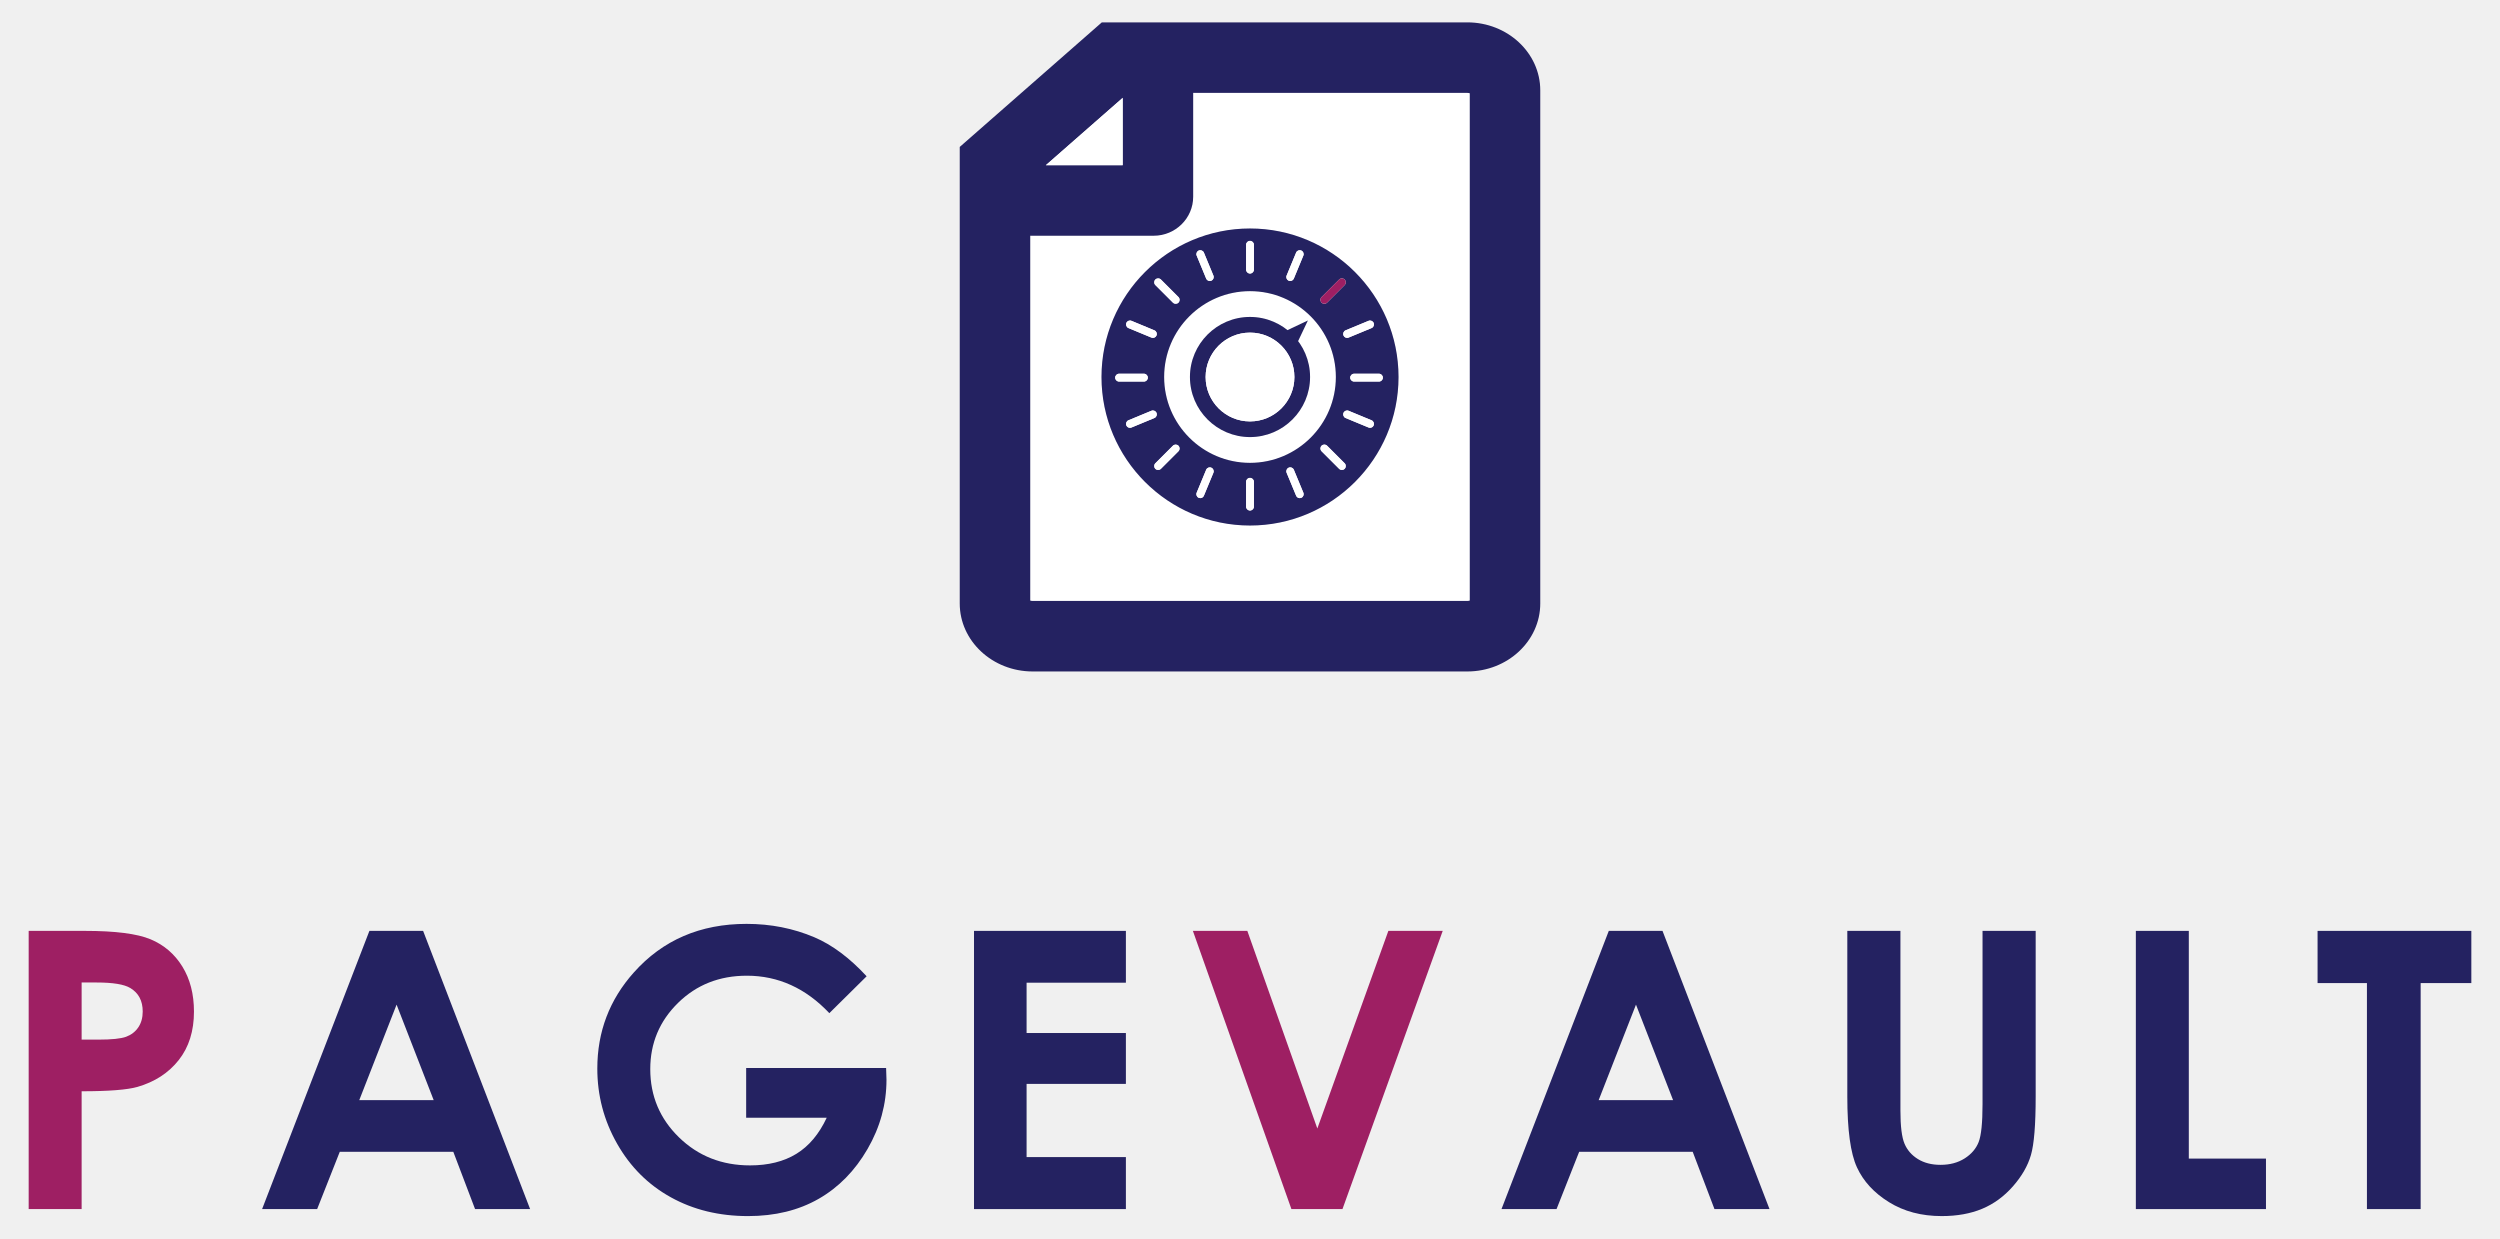
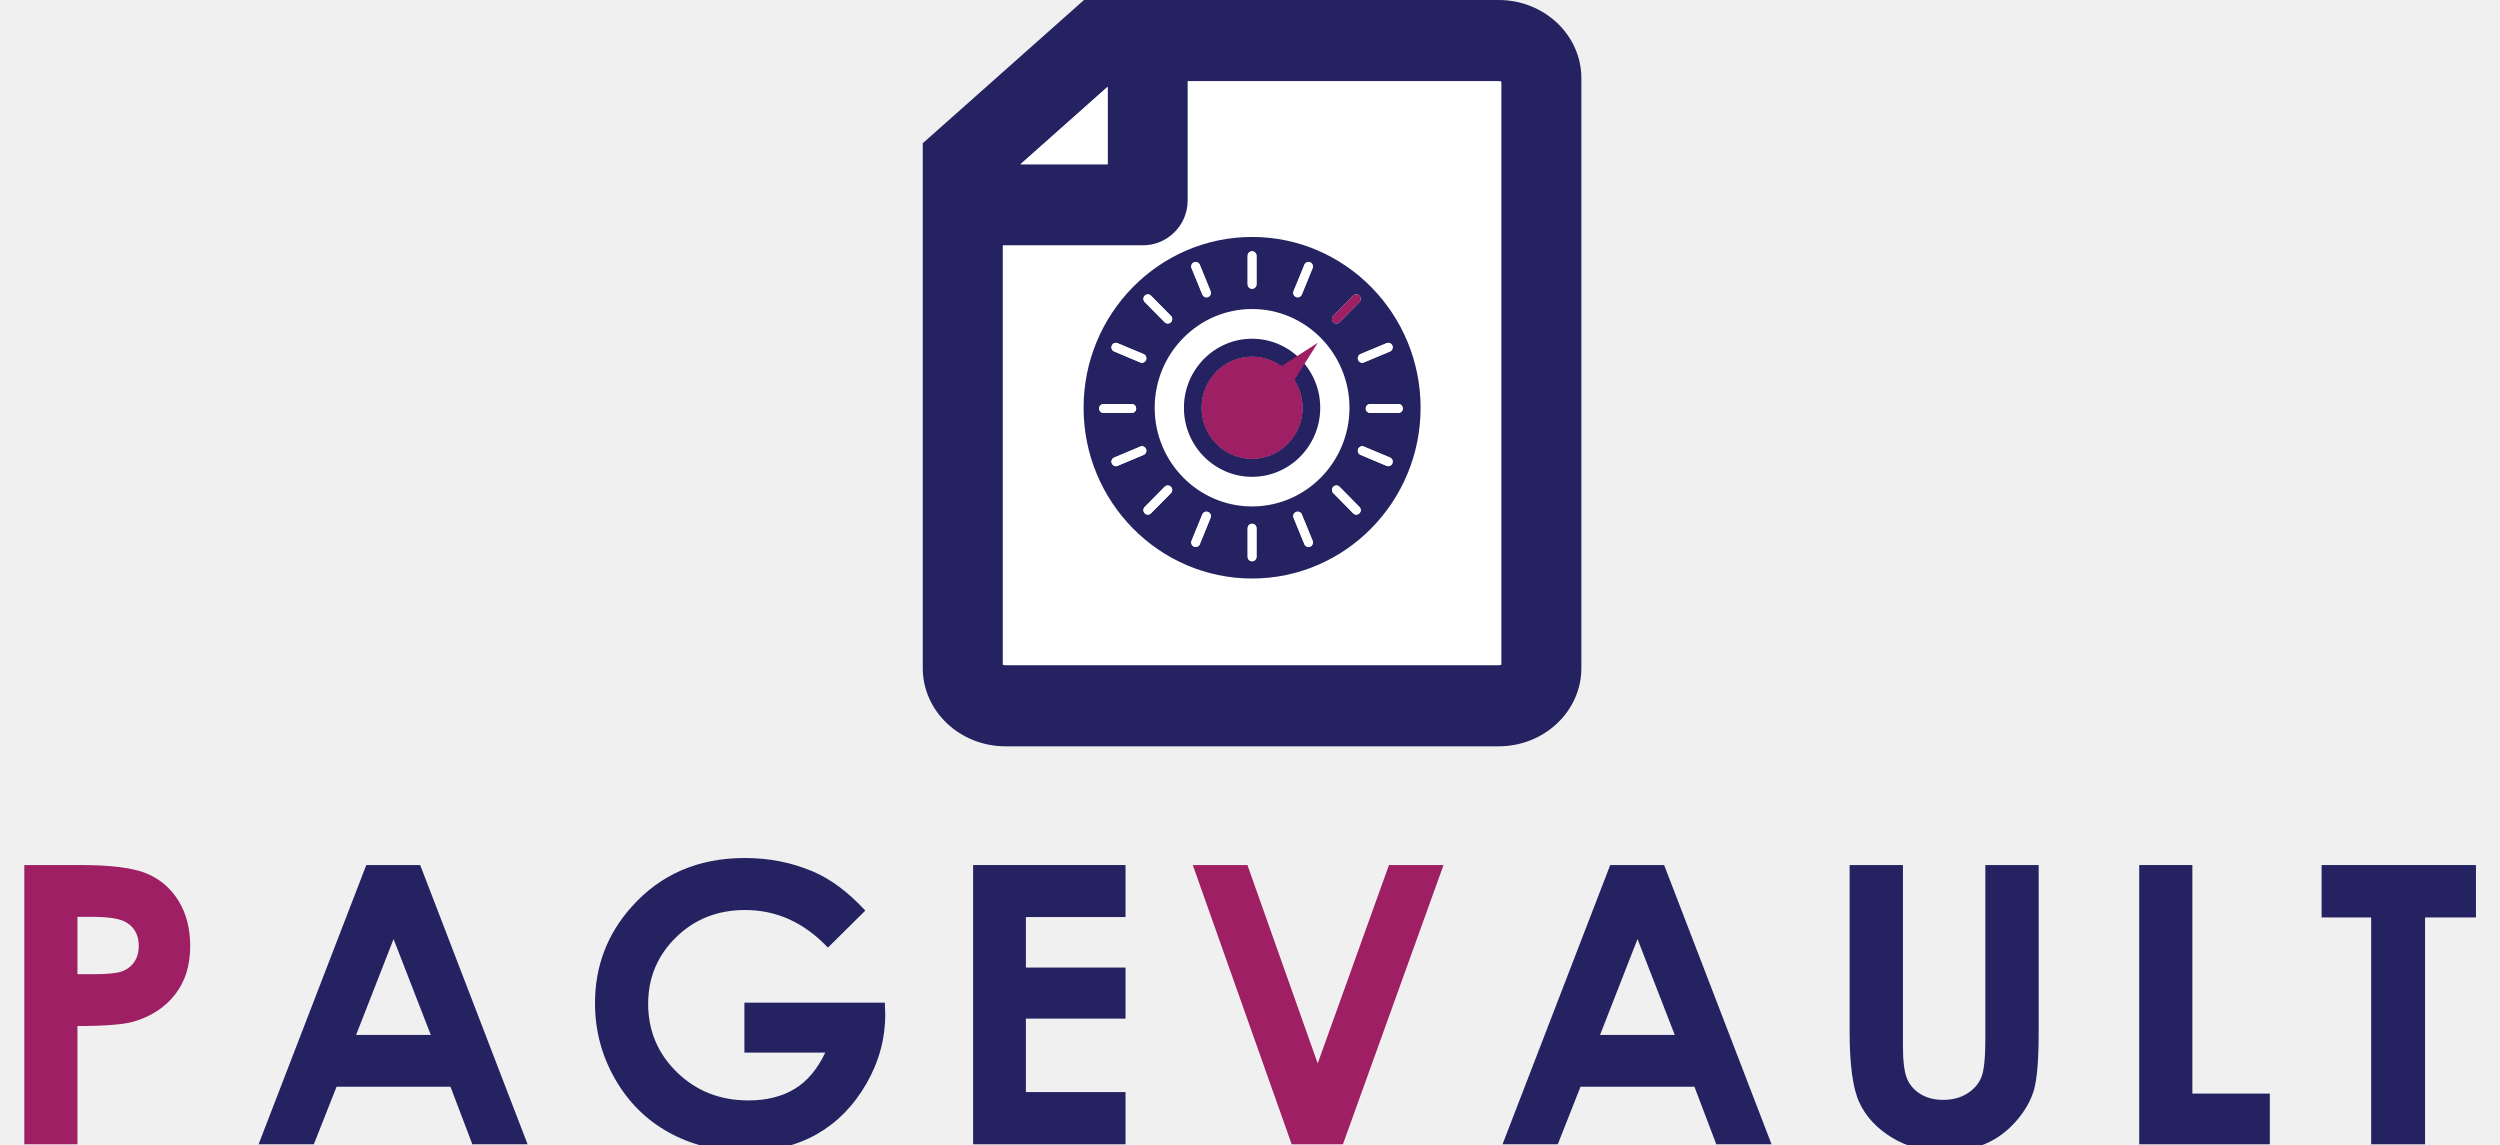
- <svg xmlns="http://www.w3.org/2000/svg" version="1.1" id="Layer_1" x="0px" y="0px" width="225.904px" height="111.888px" viewBox="0 0 225.904 111.888" enable-background="new 0 0 225.904 111.888" xml:space="preserve">
+ <svg xmlns="http://www.w3.org/2000/svg" version="1.1" id="Layer_1" x="0px" y="0px" width="225.077px" height="103.02px" viewBox="0 0 225.077 103.02" enable-background="new 0 0 225.077 103.02" xml:space="preserve">
  <g>
-     <path fill="#9E1F63" d="M2.591,84.116h5.076c2.745,0,4.726,0.253,5.938,0.76c1.214,0.508,2.171,1.328,2.871,2.461   c0.701,1.134,1.051,2.493,1.051,4.076c0,1.755-0.459,3.213-1.375,4.375c-0.918,1.162-2.162,1.972-3.734,2.427   c-0.923,0.263-2.604,0.394-5.042,0.394v10.646H2.591V84.116z M7.376,93.942h1.521c1.196,0,2.027-0.086,2.495-0.257   c0.467-0.172,0.834-0.454,1.103-0.849c0.267-0.395,0.401-0.872,0.401-1.432c0-0.973-0.376-1.681-1.128-2.127   c-0.547-0.331-1.562-0.497-3.042-0.497H7.376V93.942z" />
-     <path fill="#242261" d="M33.38,84.116h4.853l9.669,25.139h-4.974l-1.967-5.178H30.703l-2.045,5.178h-4.974L33.38,84.116z    M35.836,90.78l-3.373,8.631h6.726L35.836,90.78z" />
-     <path fill="#242261" d="M78.31,88.218l-3.37,3.332c-2.132-2.256-4.618-3.384-7.457-3.384c-2.476,0-4.548,0.82-6.218,2.461   c-1.671,1.641-2.506,3.635-2.506,5.981c0,2.427,0.866,4.483,2.6,6.17c1.734,1.686,3.873,2.529,6.416,2.529   c1.653,0,3.048-0.348,4.183-1.043c1.136-0.694,2.051-1.783,2.746-3.264h-7.28v-4.495h12.646l0.034,1.06   c0,2.199-0.569,4.284-1.709,6.255c-1.14,1.972-2.614,3.476-4.426,4.512s-3.937,1.556-6.375,1.556c-2.609,0-4.937-0.567-6.98-1.701   c-2.046-1.133-3.664-2.748-4.854-4.845c-1.191-2.096-1.786-4.358-1.786-6.784c0-3.327,1.099-6.221,3.298-8.682   c2.609-2.929,6.004-4.393,10.186-4.393c2.188,0,4.232,0.404,6.136,1.213C75.199,85.38,76.771,86.554,78.31,88.218z" />
-     <path fill="#242261" d="M88.013,84.116h13.724v4.682h-8.973v4.547h8.973v4.597h-8.973v6.614h8.973v4.699H88.013V84.116z" />
-     <path fill="#9E1F63" d="M107.791,84.116h4.92l6.325,17.858l6.418-17.858h4.912l-9.058,25.139h-4.614L107.791,84.116z" />
-     <path fill="#242261" d="M145.373,84.116h4.854l9.669,25.139h-4.974l-1.967-5.178h-10.258l-2.045,5.178h-4.974L145.373,84.116z    M147.83,90.78l-3.373,8.631h6.726L147.83,90.78z" />
-     <path fill="#242261" d="M166.924,84.116h4.802v16.256c0,1.4,0.123,2.391,0.368,2.972c0.244,0.58,0.649,1.044,1.213,1.392   c0.564,0.347,1.245,0.521,2.042,0.521c0.844,0,1.569-0.193,2.18-0.58c0.609-0.388,1.03-0.88,1.265-1.478   c0.233-0.598,0.351-1.738,0.351-3.424V84.116h4.802v14.987c0,2.529-0.143,4.284-0.427,5.264c-0.285,0.98-0.829,1.926-1.633,2.837   c-0.803,0.912-1.729,1.587-2.777,2.025c-1.048,0.438-2.267,0.658-3.656,0.658c-1.823,0-3.41-0.419-4.76-1.257   c-1.351-0.837-2.316-1.885-2.896-3.145c-0.582-1.259-0.872-3.386-0.872-6.383V84.116z" />
-     <path fill="#242261" d="M192.999,84.116h4.785v20.576h6.973v4.563h-11.758V84.116z" />
-     <path fill="#242261" d="M209.419,84.116h13.895v4.717h-4.58v20.422h-4.854V88.833h-4.461V84.116z" />
+     <path fill="#9E1F63" d="M2.188,77.881h5.076c2.746,0,4.726,0.253,5.938,0.76c1.214,0.508,2.171,1.328,2.871,2.461   c0.701,1.134,1.051,2.493,1.051,4.076c0,1.755-0.459,3.213-1.375,4.375c-0.917,1.162-2.162,1.972-3.734,2.427   c-0.923,0.263-2.604,0.394-5.042,0.394v10.646H2.188V77.881z M6.973,87.707h1.521c1.196,0,2.028-0.086,2.495-0.257   c0.467-0.172,0.834-0.454,1.103-0.849c0.267-0.395,0.401-0.872,0.401-1.432c0-0.973-0.376-1.681-1.128-2.127   c-0.547-0.331-1.561-0.497-3.042-0.497h-1.35V87.707z" />
+     <path fill="#242261" d="M32.977,77.881h4.853l9.669,25.139h-4.974l-1.967-5.178H30.3l-2.045,5.178h-4.974L32.977,77.881z    M35.433,84.545l-3.373,8.631h6.726L35.433,84.545z" />
+     <path fill="#242261" d="M77.906,81.982l-3.37,3.332c-2.132-2.256-4.618-3.384-7.458-3.384c-2.475,0-4.547,0.82-6.218,2.461   s-2.506,3.635-2.506,5.981c0,2.427,0.867,4.483,2.6,6.17c1.734,1.686,3.873,2.529,6.416,2.529c1.653,0,3.048-0.348,4.183-1.043   c1.135-0.694,2.05-1.783,2.746-3.264h-7.28v-4.495h12.646l0.034,1.06c0,2.199-0.57,4.284-1.709,6.255   c-1.14,1.972-2.615,3.476-4.426,4.512s-3.937,1.556-6.375,1.556c-2.609,0-4.937-0.567-6.981-1.701   c-2.045-1.133-3.664-2.748-4.854-4.845c-1.191-2.096-1.786-4.358-1.786-6.784c0-3.327,1.099-6.221,3.298-8.682   c2.609-2.929,6.004-4.393,10.186-4.393c2.188,0,4.232,0.404,6.135,1.213C74.796,79.145,76.368,80.318,77.906,81.982z" />
+     <path fill="#242261" d="M87.61,77.881h13.723v4.682h-8.972v4.547h8.972v4.597h-8.972v6.614h8.972v4.699H87.61V77.881z" />
+     <path fill="#9E1F63" d="M107.388,77.881h4.919l6.326,17.858l6.417-17.858h4.912l-9.057,25.139h-4.614L107.388,77.881z" />
+     <path fill="#242261" d="M144.97,77.881h4.854l9.669,25.139h-4.974l-1.967-5.178h-10.258l-2.045,5.178h-4.974L144.97,77.881z    M147.427,84.545l-3.373,8.631h6.726L147.427,84.545z" />
+     <path fill="#242261" d="M166.521,77.881h4.802v16.256c0,1.4,0.123,2.391,0.368,2.972c0.244,0.58,0.649,1.044,1.213,1.392   c0.564,0.347,1.245,0.521,2.042,0.521c0.844,0,1.569-0.193,2.18-0.58c0.609-0.388,1.03-0.88,1.265-1.478   c0.233-0.598,0.351-1.738,0.351-3.424V77.881h4.802v14.987c0,2.529-0.143,4.284-0.427,5.264c-0.285,0.98-0.829,1.926-1.633,2.837   c-0.803,0.912-1.729,1.587-2.777,2.025c-1.048,0.438-2.267,0.658-3.656,0.658c-1.823,0-3.41-0.419-4.76-1.257   c-1.351-0.837-2.316-1.885-2.896-3.145c-0.582-1.259-0.872-3.386-0.872-6.383V77.881z" />
+     <path fill="#242261" d="M192.596,77.881h4.785v20.576h6.973v4.563h-11.758V77.881z" />
+     <path fill="#242261" d="M209.016,77.881h13.895v4.717h-4.58v20.422h-4.854V82.598h-4.461V77.881z" />
  </g>
  <g>
    <g>
-       <path fill="#FFFFFF" d="M107.818,8.394v9.387c0,1.941-1.599,3.52-3.565,3.52H93.094v32.968c0.055,0.02,0.13,0.035,0.224,0.035    h39.27c0.094,0,0.17-0.016,0.225-0.035V8.428c-0.055-0.018-0.131-0.034-0.225-0.034H107.818z M112.952,47.489    c-7.4,0-13.42-6.021-13.42-13.421c0-7.401,6.021-13.421,13.42-13.421c7.401,0,13.422,6.02,13.422,13.421    C126.374,41.468,120.353,47.489,112.952,47.489z" />
-       <path fill="#242261" d="M132.587,2.021h-28.294v0.002c-0.014,0-0.027-0.002-0.04-0.002h-4.69l-12.84,11.256v4.487v0.016v36.751    c0,3.388,2.958,6.144,6.594,6.144h39.27c3.637,0,6.594-2.756,6.594-6.144V8.165C139.181,4.777,136.224,2.021,132.587,2.021z     M132.812,54.268c-0.055,0.02-0.131,0.035-0.225,0.035h-39.27c-0.093,0-0.169-0.016-0.224-0.035V21.3h11.159    c1.966,0,3.565-1.579,3.565-3.52V8.394h24.769c0.094,0,0.17,0.016,0.225,0.034V54.268z M94.504,14.929l6.943-6.086v6.086H94.504z" />
-       <polygon fill="#FFFFFF" points="94.504,14.929 101.447,14.929 101.447,8.843   " />
-       <path fill="#FFFFFF" d="M112.952,26.309c-4.277,0-7.758,3.481-7.758,7.758c0,4.277,3.481,7.757,7.758,7.757    c4.278,0,7.758-3.48,7.758-7.757C120.71,29.79,117.23,26.309,112.952,26.309z M112.952,39.495c-2.993,0-5.427-2.436-5.427-5.428    c0-2.993,2.434-5.428,5.427-5.428s5.428,2.435,5.428,5.428C118.38,37.059,115.945,39.495,112.952,39.495z" />
-       <path fill="#242261" d="M112.952,20.646c-7.4,0-13.42,6.02-13.42,13.421c0,7.401,6.021,13.421,13.42,13.421    c7.401,0,13.422-6.021,13.422-13.421C126.374,26.666,120.353,20.646,112.952,20.646z M121.504,25.259    c0.138,0.138,0.138,0.363,0,0.501l-1.585,1.585c-0.068,0.069-0.159,0.103-0.25,0.103c-0.091,0-0.181-0.033-0.25-0.103    c-0.138-0.138-0.138-0.363,0-0.501l1.585-1.584C121.141,25.121,121.367,25.121,121.504,25.259z M120.71,34.067    c0,4.277-3.48,7.757-7.758,7.757c-4.277,0-7.758-3.48-7.758-7.757c0-4.277,3.481-7.758,7.758-7.758    C117.23,26.309,120.71,29.79,120.71,34.067z M117.581,22.637c0.181,0.075,0.267,0.283,0.191,0.462l-0.858,2.072    c-0.056,0.136-0.188,0.219-0.328,0.219c-0.043,0-0.09-0.009-0.134-0.027c-0.18-0.074-0.267-0.282-0.191-0.464l0.858-2.07    C117.193,22.648,117.399,22.563,117.581,22.637z M112.952,21.767c0.195,0,0.355,0.158,0.355,0.354v2.242    c0,0.195-0.16,0.355-0.355,0.355s-0.354-0.16-0.354-0.355V22.12C112.599,21.925,112.757,21.767,112.952,21.767z M108.325,22.637    c0.181-0.074,0.388,0.011,0.462,0.191l0.857,2.072c0.076,0.18-0.01,0.388-0.191,0.462c-0.043,0.018-0.09,0.027-0.134,0.027    c-0.14,0-0.272-0.082-0.329-0.219l-0.857-2.072C108.059,22.919,108.145,22.712,108.325,22.637z M104.401,25.258    c0.138-0.137,0.363-0.137,0.501,0l1.585,1.585c0.138,0.139,0.138,0.363,0,0.501c-0.069,0.069-0.16,0.103-0.251,0.103    c-0.09,0-0.18-0.033-0.249-0.103l-1.586-1.585C104.263,25.622,104.263,25.396,104.401,25.258z M101.78,29.183    c0.074-0.18,0.281-0.267,0.462-0.192l2.071,0.859c0.179,0.074,0.267,0.282,0.191,0.462c-0.056,0.137-0.188,0.219-0.326,0.219    c-0.045,0-0.091-0.009-0.136-0.027l-2.072-0.858C101.791,29.57,101.704,29.364,101.78,29.183z M100.769,34.126    c0-0.196,0.159-0.355,0.354-0.355h2.243c0.195,0,0.353,0.159,0.353,0.355c0,0.195-0.158,0.353-0.353,0.353h-2.243    C100.928,34.479,100.769,34.322,100.769,34.126z M102.106,38.658c-0.139,0-0.271-0.083-0.328-0.22    c-0.074-0.18,0.012-0.387,0.192-0.462l2.072-0.858c0.18-0.074,0.388,0.01,0.462,0.192c0.076,0.181-0.012,0.387-0.191,0.462    l-2.071,0.857C102.198,38.649,102.151,38.658,102.106,38.658z M104.651,42.466c-0.09,0-0.182-0.034-0.251-0.103    c-0.138-0.139-0.138-0.364,0-0.501l1.585-1.585c0.139-0.137,0.363-0.137,0.501,0c0.138,0.138,0.138,0.364,0,0.501l-1.585,1.585    C104.833,42.432,104.741,42.466,104.651,42.466z M108.459,45.012c-0.044,0-0.09-0.01-0.135-0.027    c-0.182-0.075-0.267-0.282-0.192-0.464l0.858-2.07c0.075-0.181,0.282-0.266,0.462-0.191c0.181,0.075,0.268,0.282,0.191,0.462    l-0.858,2.071C108.73,44.928,108.599,45.012,108.459,45.012z M112.952,46.132c-0.195,0-0.354-0.159-0.354-0.354v-2.241    c0-0.196,0.158-0.354,0.354-0.354s0.355,0.158,0.355,0.354v2.241C113.307,45.973,113.147,46.132,112.952,46.132z M117.581,44.984    c-0.044,0.019-0.09,0.027-0.136,0.027c-0.138,0-0.27-0.083-0.326-0.22l-0.858-2.071c-0.074-0.18,0.011-0.387,0.191-0.462    c0.182-0.075,0.387,0.01,0.462,0.191l0.858,2.07C117.847,44.703,117.762,44.909,117.581,44.984z M121.505,42.362    c-0.069,0.069-0.16,0.104-0.25,0.104c-0.091,0-0.18-0.034-0.249-0.104l-1.585-1.585c-0.139-0.139-0.139-0.363,0-0.5    c0.137-0.138,0.361-0.138,0.5,0l1.585,1.585C121.643,42,121.643,42.223,121.505,42.362z M124.126,38.44    c-0.057,0.136-0.189,0.218-0.327,0.218c-0.045,0-0.091-0.009-0.135-0.027l-2.072-0.857c-0.179-0.075-0.266-0.282-0.191-0.462    c0.075-0.182,0.281-0.267,0.462-0.192l2.072,0.859C124.114,38.051,124.2,38.258,124.126,38.44z M124.958,34.126    c0,0.195-0.158,0.353-0.354,0.353h-2.242c-0.195,0-0.354-0.157-0.354-0.353c0-0.196,0.159-0.355,0.354-0.355h2.242    C124.8,33.771,124.958,33.93,124.958,34.126z M124.126,29.183c0.074,0.181-0.012,0.387-0.191,0.462l-2.072,0.858    c-0.043,0.018-0.088,0.027-0.135,0.027c-0.139,0-0.27-0.082-0.327-0.219c-0.075-0.182,0.012-0.388,0.191-0.463l2.072-0.858    C123.845,28.917,124.051,29.003,124.126,29.183z" />
-       <path fill="#FFFFFF" d="M112.952,30.056c-2.212,0-4.011,1.8-4.011,4.012c0,2.213,1.799,4.011,4.011,4.011s4.012-1.798,4.012-4.011    C116.964,31.855,115.165,30.056,112.952,30.056z" />
-       <path fill="#242261" d="M112.952,28.639c-2.993,0-5.427,2.435-5.427,5.428c0,2.992,2.434,5.428,5.427,5.428    s5.428-2.436,5.428-5.428C118.38,31.074,115.945,28.639,112.952,28.639z M112.952,38.079c-2.212,0-4.011-1.798-4.011-4.011    c0-2.212,1.799-4.012,4.011-4.012s4.012,1.8,4.012,4.012C116.964,36.281,115.165,38.079,112.952,38.079z" />
-       <path fill="#FFFFFF" d="M112.599,24.362c0,0.195,0.158,0.355,0.354,0.355s0.355-0.16,0.355-0.355V22.12    c0-0.195-0.16-0.354-0.355-0.354s-0.354,0.158-0.354,0.354V24.362z" />
-       <path fill="#FFFFFF" d="M113.307,43.536c0-0.196-0.16-0.354-0.355-0.354s-0.354,0.158-0.354,0.354v2.241    c0,0.196,0.158,0.354,0.354,0.354s0.355-0.159,0.355-0.354V43.536z" />
-       <path fill="#FFFFFF" d="M122.362,33.771c-0.195,0-0.354,0.159-0.354,0.355c0,0.195,0.159,0.353,0.354,0.353h2.242    c0.195,0,0.354-0.157,0.354-0.353c0-0.196-0.158-0.355-0.354-0.355H122.362z" />
-       <path fill="#FFFFFF" d="M103.367,34.479c0.195,0,0.353-0.157,0.353-0.353c0-0.196-0.158-0.355-0.353-0.355h-2.243    c-0.195,0-0.354,0.159-0.354,0.355c0,0.195,0.159,0.353,0.354,0.353H103.367z" />
-       <path fill="#9E1F63" d="M119.418,26.843c-0.138,0.139-0.138,0.363,0,0.501c0.069,0.069,0.16,0.103,0.25,0.103    c0.091,0,0.182-0.033,0.25-0.103l1.585-1.585c0.138-0.138,0.138-0.363,0-0.501c-0.137-0.138-0.363-0.138-0.5,0L119.418,26.843z" />
-       <path fill="#FFFFFF" d="M106.487,40.778c0.138-0.138,0.138-0.364,0-0.501c-0.139-0.137-0.362-0.137-0.501,0l-1.585,1.585    c-0.138,0.138-0.138,0.363,0,0.501c0.069,0.068,0.161,0.103,0.251,0.103c0.09,0,0.181-0.034,0.25-0.103L106.487,40.778z" />
-       <path fill="#FFFFFF" d="M119.919,40.276c-0.139-0.138-0.362-0.138-0.5,0c-0.139,0.138-0.139,0.361,0,0.5l1.585,1.585    c0.069,0.069,0.158,0.104,0.249,0.104c0.091,0,0.181-0.034,0.25-0.104c0.138-0.139,0.138-0.363,0-0.5L119.919,40.276z" />
-       <path fill="#FFFFFF" d="M105.988,27.345c0.069,0.069,0.159,0.103,0.249,0.103c0.091,0,0.182-0.033,0.251-0.103    c0.138-0.138,0.138-0.363,0-0.501l-1.585-1.585c-0.138-0.137-0.363-0.137-0.501,0c-0.138,0.139-0.138,0.364,0,0.501    L105.988,27.345z" />
-       <path fill="#FFFFFF" d="M116.261,24.898c-0.075,0.182,0.011,0.39,0.191,0.464c0.044,0.019,0.09,0.027,0.134,0.027    c0.14,0,0.271-0.083,0.328-0.219l0.858-2.072c0.075-0.179-0.01-0.387-0.191-0.462c-0.182-0.074-0.388,0.011-0.462,0.191    L116.261,24.898z" />
-       <path fill="#FFFFFF" d="M109.645,42.721c0.076-0.18-0.01-0.387-0.191-0.462c-0.18-0.075-0.388,0.01-0.462,0.191l-0.858,2.07    c-0.074,0.182,0.01,0.389,0.192,0.464c0.044,0.017,0.09,0.027,0.135,0.027c0.139,0,0.271-0.083,0.327-0.22L109.645,42.721z" />
-       <path fill="#FFFFFF" d="M121.592,29.849c-0.179,0.075-0.266,0.281-0.191,0.463c0.058,0.137,0.188,0.219,0.327,0.219    c0.047,0,0.092-0.009,0.135-0.027l2.072-0.858c0.18-0.075,0.266-0.281,0.191-0.462c-0.075-0.18-0.281-0.267-0.462-0.192    L121.592,29.849z" />
-       <path fill="#FFFFFF" d="M104.313,37.773c0.179-0.075,0.267-0.282,0.191-0.462c-0.074-0.182-0.282-0.267-0.462-0.192l-2.072,0.858    c-0.18,0.075-0.266,0.282-0.192,0.462c0.057,0.137,0.189,0.22,0.328,0.22c0.045,0,0.091-0.009,0.136-0.027L104.313,37.773z" />
-       <path fill="#FFFFFF" d="M123.935,37.977l-2.072-0.859c-0.181-0.074-0.387,0.01-0.462,0.192c-0.075,0.181,0.012,0.387,0.191,0.462    l2.072,0.857c0.044,0.019,0.09,0.027,0.135,0.027c0.138,0,0.271-0.082,0.327-0.218C124.2,38.258,124.114,38.051,123.935,37.977z" />
-       <path fill="#FFFFFF" d="M101.97,29.645l2.072,0.858c0.044,0.019,0.091,0.027,0.136,0.027c0.139,0,0.27-0.082,0.326-0.219    c0.076-0.18-0.012-0.388-0.191-0.462l-2.071-0.859c-0.181-0.074-0.388,0.012-0.462,0.192    C101.704,29.364,101.791,29.57,101.97,29.645z" />
-       <path fill="#FFFFFF" d="M116.915,42.45c-0.075-0.181-0.281-0.266-0.462-0.191c-0.18,0.075-0.266,0.282-0.191,0.462l0.858,2.071    c0.057,0.136,0.188,0.22,0.326,0.22c0.045,0,0.091-0.009,0.136-0.027c0.181-0.075,0.267-0.282,0.192-0.464L116.915,42.45z" />
-       <path fill="#FFFFFF" d="M108.991,25.171c0.056,0.137,0.188,0.219,0.329,0.219c0.043,0,0.09-0.009,0.134-0.027    c0.181-0.074,0.268-0.282,0.191-0.462l-0.857-2.072c-0.075-0.18-0.282-0.266-0.462-0.191c-0.18,0.075-0.266,0.283-0.191,0.462    L108.991,25.171z" />
+       <path fill="#FFFFFF" d="M106.924,7.299v10.754c0,2.225-1.809,4.031-4.03,4.031H90.281V59.85c0.062,0.025,0.145,0.042,0.251,0.042    h44.387c0.106,0,0.19-0.017,0.252-0.042V7.341c-0.062-0.025-0.146-0.042-0.252-0.042H106.924z M112.726,52.083    c-8.364,0-15.169-6.894-15.169-15.368c0-8.484,6.805-15.381,15.169-15.381s15.17,6.896,15.17,15.381    C127.896,45.189,121.09,52.083,112.726,52.083z" />
+       <path fill="#242261" d="M134.919,0h-31.982l0,0c-0.017,0-0.033,0-0.043,0h-5.301L83.077,12.896v5.141v0.017v42.1    c0,3.882,3.343,7.038,7.455,7.038h44.387c4.112,0,7.453-3.156,7.453-7.038V7.038C142.372,3.156,139.031,0,134.919,0z     M135.171,59.85c-0.062,0.025-0.146,0.042-0.252,0.042H90.532c-0.106,0-0.19-0.017-0.251-0.042V22.084h12.613    c2.221,0,4.03-1.807,4.03-4.031V7.299h27.995c0.106,0,0.19,0.017,0.252,0.042V59.85z M91.875,14.789l7.845-6.972v6.972H91.875z" />
+       <polygon fill="#FFFFFF" points="91.875,14.789 99.72,14.789 99.72,7.817   " />
+       <path fill="#FFFFFF" d="M112.726,27.82c-4.835,0-8.769,3.994-8.769,8.895c0,4.896,3.934,8.881,8.769,8.881s8.77-3.984,8.77-8.881    C121.495,31.814,117.561,27.82,112.726,27.82z M112.726,42.928c-3.382,0-6.135-2.787-6.135-6.213c0-3.431,2.752-6.218,6.135-6.218    c3.382,0,6.135,2.787,6.135,6.218C118.86,40.141,116.107,42.928,112.726,42.928z" />
+       <path fill="#242261" d="M112.726,21.334c-8.364,0-15.169,6.896-15.169,15.381c0,8.475,6.805,15.368,15.169,15.368    s15.17-6.894,15.17-15.368C127.896,28.23,121.09,21.334,112.726,21.334z M122.392,26.619c0.153,0.162,0.153,0.414,0,0.576    L120.6,29.01c-0.078,0.078-0.182,0.116-0.284,0.116c-0.1,0-0.206-0.038-0.282-0.116c-0.157-0.157-0.157-0.419,0-0.572l1.793-1.818    C121.979,26.462,122.234,26.462,122.392,26.619z M121.495,36.715c0,4.896-3.935,8.881-8.77,8.881s-8.769-3.984-8.769-8.881    c0-4.9,3.934-8.895,8.769-8.895S121.495,31.814,121.495,36.715z M117.957,23.616c0.202,0.087,0.301,0.327,0.215,0.53l-0.967,2.369    c-0.065,0.157-0.215,0.257-0.372,0.257c-0.049,0-0.102-0.013-0.155-0.033c-0.202-0.083-0.298-0.323-0.214-0.534l0.973-2.369    C117.52,23.633,117.751,23.533,117.957,23.616z M112.726,22.622c0.223,0,0.4,0.183,0.4,0.401v2.568c0,0.224-0.178,0.41-0.4,0.41    s-0.4-0.187-0.4-0.41v-2.568C112.325,22.805,112.503,22.622,112.726,22.622z M107.494,23.616c0.206-0.083,0.437,0.017,0.525,0.22    l0.967,2.373c0.086,0.207-0.012,0.447-0.214,0.53c-0.047,0.021-0.104,0.033-0.153,0.033c-0.158,0-0.307-0.1-0.372-0.257    l-0.967-2.369C107.194,23.943,107.292,23.703,107.494,23.616z M103.06,26.619c0.157-0.157,0.413-0.157,0.566,0l1.796,1.818    c0.153,0.153,0.153,0.415,0,0.572c-0.082,0.078-0.186,0.116-0.288,0.116c-0.1,0-0.203-0.038-0.278-0.116l-1.796-1.814    C102.904,27.033,102.904,26.781,103.06,26.619z M100.096,31.114c0.086-0.203,0.317-0.303,0.523-0.216l2.342,0.981    c0.202,0.083,0.3,0.323,0.219,0.526c-0.065,0.157-0.215,0.257-0.372,0.257c-0.049,0-0.106-0.013-0.153-0.033l-2.34-0.985    C100.108,31.562,100.012,31.325,100.096,31.114z M98.956,36.776c0-0.224,0.178-0.405,0.4-0.405h2.536    c0.219,0,0.398,0.182,0.398,0.405c0,0.229-0.18,0.402-0.398,0.402h-2.536C99.134,37.179,98.956,37.005,98.956,36.776z     M100.47,41.972c-0.164,0-0.309-0.1-0.374-0.257c-0.084-0.203,0.012-0.439,0.219-0.522l2.34-0.985    c0.202-0.088,0.438,0.008,0.525,0.224c0.082,0.202-0.017,0.438-0.219,0.521l-2.342,0.986    C100.57,41.963,100.517,41.972,100.47,41.972z M103.341,46.333c-0.1,0-0.202-0.041-0.282-0.12c-0.155-0.157-0.155-0.414,0-0.571    l1.792-1.818c0.157-0.153,0.409-0.153,0.566,0c0.157,0.157,0.157,0.418,0,0.575l-1.792,1.814    C103.548,46.292,103.448,46.333,103.341,46.333z M107.647,49.245c-0.049,0-0.104-0.008-0.153-0.028    c-0.203-0.088-0.3-0.323-0.219-0.53l0.971-2.374c0.09-0.207,0.323-0.303,0.525-0.215c0.202,0.082,0.3,0.318,0.214,0.525    l-0.967,2.378C107.956,49.154,107.805,49.245,107.647,49.245z M112.726,50.533c-0.223,0-0.4-0.182-0.4-0.409v-2.568    c0-0.22,0.178-0.402,0.4-0.402s0.4,0.183,0.4,0.402v2.568C113.126,50.352,112.948,50.533,112.726,50.533z M117.957,49.217    c-0.053,0.021-0.1,0.028-0.153,0.028c-0.157,0-0.305-0.091-0.367-0.244l-0.973-2.378c-0.084-0.207,0.012-0.443,0.214-0.525    c0.207-0.088,0.441,0.008,0.527,0.215l0.971,2.374C118.258,48.894,118.159,49.129,117.957,49.217z M122.392,46.209    c-0.075,0.083-0.182,0.124-0.282,0.124c-0.102,0-0.202-0.041-0.283-0.124l-1.788-1.811c-0.158-0.161-0.158-0.418,0-0.575    c0.152-0.153,0.404-0.153,0.562,0l1.792,1.818C122.549,45.799,122.549,46.056,122.392,46.209z M125.355,41.719    c-0.065,0.157-0.211,0.253-0.37,0.253c-0.052,0-0.104-0.009-0.153-0.033l-2.342-0.986c-0.202-0.083-0.301-0.319-0.215-0.521    c0.084-0.216,0.314-0.312,0.521-0.224l2.344,0.985C125.343,41.275,125.438,41.512,125.355,41.719z M126.297,36.776    c0,0.229-0.182,0.402-0.4,0.402h-2.534c-0.223,0-0.404-0.174-0.404-0.402c0-0.224,0.182-0.405,0.404-0.405h2.534    C126.115,36.371,126.297,36.553,126.297,36.776z M125.355,31.114c0.083,0.211-0.013,0.447-0.215,0.53l-2.344,0.985    c-0.05,0.021-0.101,0.033-0.153,0.033c-0.158,0-0.305-0.1-0.368-0.257c-0.086-0.203,0.013-0.443,0.215-0.53l2.342-0.978    C125.038,30.812,125.27,30.911,125.355,31.114z" />
+       <path fill="#9E1F63" d="M112.726,32.116c-2.501,0-4.537,2.063-4.537,4.599c0,2.53,2.035,4.59,4.537,4.59    c2.501,0,4.537-2.06,4.537-4.59C117.263,34.18,115.227,32.116,112.726,32.116z" />
+       <path fill="#242261" d="M112.726,30.497c-3.382,0-6.135,2.787-6.135,6.218c0,3.426,2.752,6.213,6.135,6.213    c3.382,0,6.135-2.787,6.135-6.213C118.86,33.284,116.107,30.497,112.726,30.497z M112.726,41.305c-2.501,0-4.537-2.06-4.537-4.59    c0-2.535,2.035-4.599,4.537-4.599c2.501,0,4.537,2.063,4.537,4.599C117.263,39.245,115.227,41.305,112.726,41.305z" />
+       <path fill="#FFFFFF" d="M112.325,25.592c0,0.224,0.178,0.41,0.4,0.41s0.4-0.187,0.4-0.41v-2.568c0-0.219-0.178-0.401-0.4-0.401    s-0.4,0.183-0.4,0.401V25.592z" />
+       <path fill="#FFFFFF" d="M113.126,47.556c0-0.22-0.178-0.402-0.4-0.402s-0.4,0.183-0.4,0.402v2.568c0,0.228,0.178,0.409,0.4,0.409    s0.4-0.182,0.4-0.409V47.556z" />
+       <path fill="#FFFFFF" d="M123.362,36.371c-0.223,0-0.404,0.182-0.404,0.405c0,0.229,0.182,0.402,0.404,0.402h2.534    c0.219,0,0.4-0.174,0.4-0.402c0-0.224-0.182-0.405-0.4-0.405H123.362z" />
+       <path fill="#FFFFFF" d="M101.893,37.179c0.219,0,0.398-0.174,0.398-0.402c0-0.224-0.18-0.405-0.398-0.405h-2.536    c-0.223,0-0.4,0.182-0.4,0.405c0,0.229,0.178,0.402,0.4,0.402H101.893z" />
+       <path fill="#9E1F63" d="M120.033,28.438c-0.157,0.153-0.157,0.415,0,0.572c0.076,0.078,0.183,0.116,0.282,0.116    c0.103,0,0.206-0.038,0.284-0.116l1.792-1.814c0.153-0.162,0.153-0.414,0-0.576c-0.157-0.157-0.412-0.157-0.565,0L120.033,28.438z    " />
+       <path fill="#FFFFFF" d="M105.418,44.398c0.157-0.157,0.157-0.418,0-0.575c-0.158-0.153-0.409-0.153-0.566,0l-1.792,1.818    c-0.155,0.157-0.155,0.414,0,0.571c0.08,0.079,0.182,0.12,0.282,0.12c0.106,0,0.207-0.041,0.284-0.12L105.418,44.398z" />
+       <path fill="#FFFFFF" d="M120.6,43.823c-0.157-0.153-0.409-0.153-0.562,0c-0.158,0.157-0.158,0.414,0,0.575l1.788,1.811    c0.081,0.083,0.182,0.124,0.283,0.124c0.101,0,0.207-0.041,0.282-0.124c0.157-0.153,0.157-0.41,0-0.567L120.6,43.823z" />
+       <path fill="#FFFFFF" d="M104.856,29.01c0.075,0.078,0.178,0.116,0.278,0.116c0.102,0,0.206-0.038,0.288-0.116    c0.153-0.157,0.153-0.419,0-0.572l-1.796-1.818c-0.153-0.157-0.409-0.157-0.566,0c-0.155,0.162-0.155,0.414,0,0.576L104.856,29.01    z" />
+       <path fill="#FFFFFF" d="M116.464,26.205c-0.084,0.211,0.012,0.451,0.214,0.534c0.054,0.021,0.106,0.033,0.155,0.033    c0.157,0,0.307-0.1,0.372-0.257l0.967-2.369c0.086-0.203-0.013-0.443-0.215-0.53c-0.206-0.083-0.438,0.017-0.521,0.22    L116.464,26.205z" />
+       <path fill="#FFFFFF" d="M108.986,46.623c0.086-0.207-0.012-0.443-0.214-0.525c-0.203-0.088-0.436,0.008-0.525,0.215l-0.971,2.374    c-0.082,0.207,0.016,0.442,0.219,0.53c0.049,0.021,0.104,0.028,0.153,0.028c0.157,0,0.309-0.091,0.372-0.244L108.986,46.623z" />
+       <path fill="#FFFFFF" d="M122.49,31.876c-0.202,0.087-0.301,0.327-0.215,0.53c0.063,0.157,0.21,0.257,0.368,0.257    c0.053,0,0.104-0.013,0.153-0.033l2.344-0.985c0.202-0.083,0.298-0.319,0.215-0.53c-0.086-0.203-0.317-0.303-0.523-0.216    L122.49,31.876z" />
+       <path fill="#FFFFFF" d="M102.961,40.952c0.202-0.083,0.3-0.319,0.219-0.521c-0.088-0.216-0.323-0.312-0.525-0.224l-2.34,0.985    c-0.207,0.083-0.303,0.319-0.219,0.522c0.065,0.157,0.21,0.257,0.374,0.257c0.047,0,0.1-0.009,0.149-0.033L102.961,40.952z" />
+       <path fill="#FFFFFF" d="M125.141,41.192l-2.344-0.985c-0.207-0.088-0.438,0.008-0.521,0.224c-0.086,0.202,0.013,0.438,0.215,0.521    l2.342,0.986c0.049,0.024,0.102,0.033,0.153,0.033c0.159,0,0.305-0.096,0.37-0.253C125.438,41.512,125.343,41.275,125.141,41.192z    " />
+       <path fill="#FFFFFF" d="M100.315,31.645l2.34,0.985c0.047,0.021,0.104,0.033,0.153,0.033c0.157,0,0.307-0.1,0.372-0.257    c0.082-0.203-0.017-0.443-0.219-0.526l-2.342-0.981c-0.206-0.087-0.437,0.013-0.523,0.216    C100.012,31.325,100.108,31.562,100.315,31.645z" />
+       <path fill="#FFFFFF" d="M117.205,46.313c-0.086-0.207-0.32-0.303-0.527-0.215c-0.202,0.082-0.298,0.318-0.214,0.525l0.973,2.378    c0.063,0.153,0.21,0.244,0.367,0.244c0.054,0,0.101-0.008,0.153-0.028c0.202-0.088,0.301-0.323,0.219-0.53L117.205,46.313z" />
+       <path fill="#FFFFFF" d="M108.246,26.516c0.065,0.157,0.214,0.257,0.372,0.257c0.049,0,0.106-0.013,0.153-0.033    c0.202-0.083,0.3-0.323,0.214-0.53l-0.967-2.373c-0.088-0.203-0.319-0.303-0.525-0.22c-0.203,0.087-0.3,0.327-0.215,0.53    L108.246,26.516z" />
    </g>
-     <polygon fill="#242261" points="115.865,30.056 118.185,28.956 117.085,31.275  " />
-     <path fill="#FFFFFF" d="M112.952,30.056c-2.212,0-4.011,1.8-4.011,4.012c0,2.213,1.799,4.011,4.011,4.011s4.012-1.798,4.012-4.011   C116.964,31.855,115.165,30.056,112.952,30.056z" />
+     <polygon fill="#9E1F63" points="114.841,33.31 118.642,30.857 116.227,34.705  " />
+     <path fill="#9E1F63" d="M112.726,32.116c-2.501,0-4.537,2.063-4.537,4.599c0,2.53,2.035,4.59,4.537,4.59   c2.501,0,4.537-2.06,4.537-4.59C117.263,34.18,115.227,32.116,112.726,32.116z" />
  </g>
</svg>
